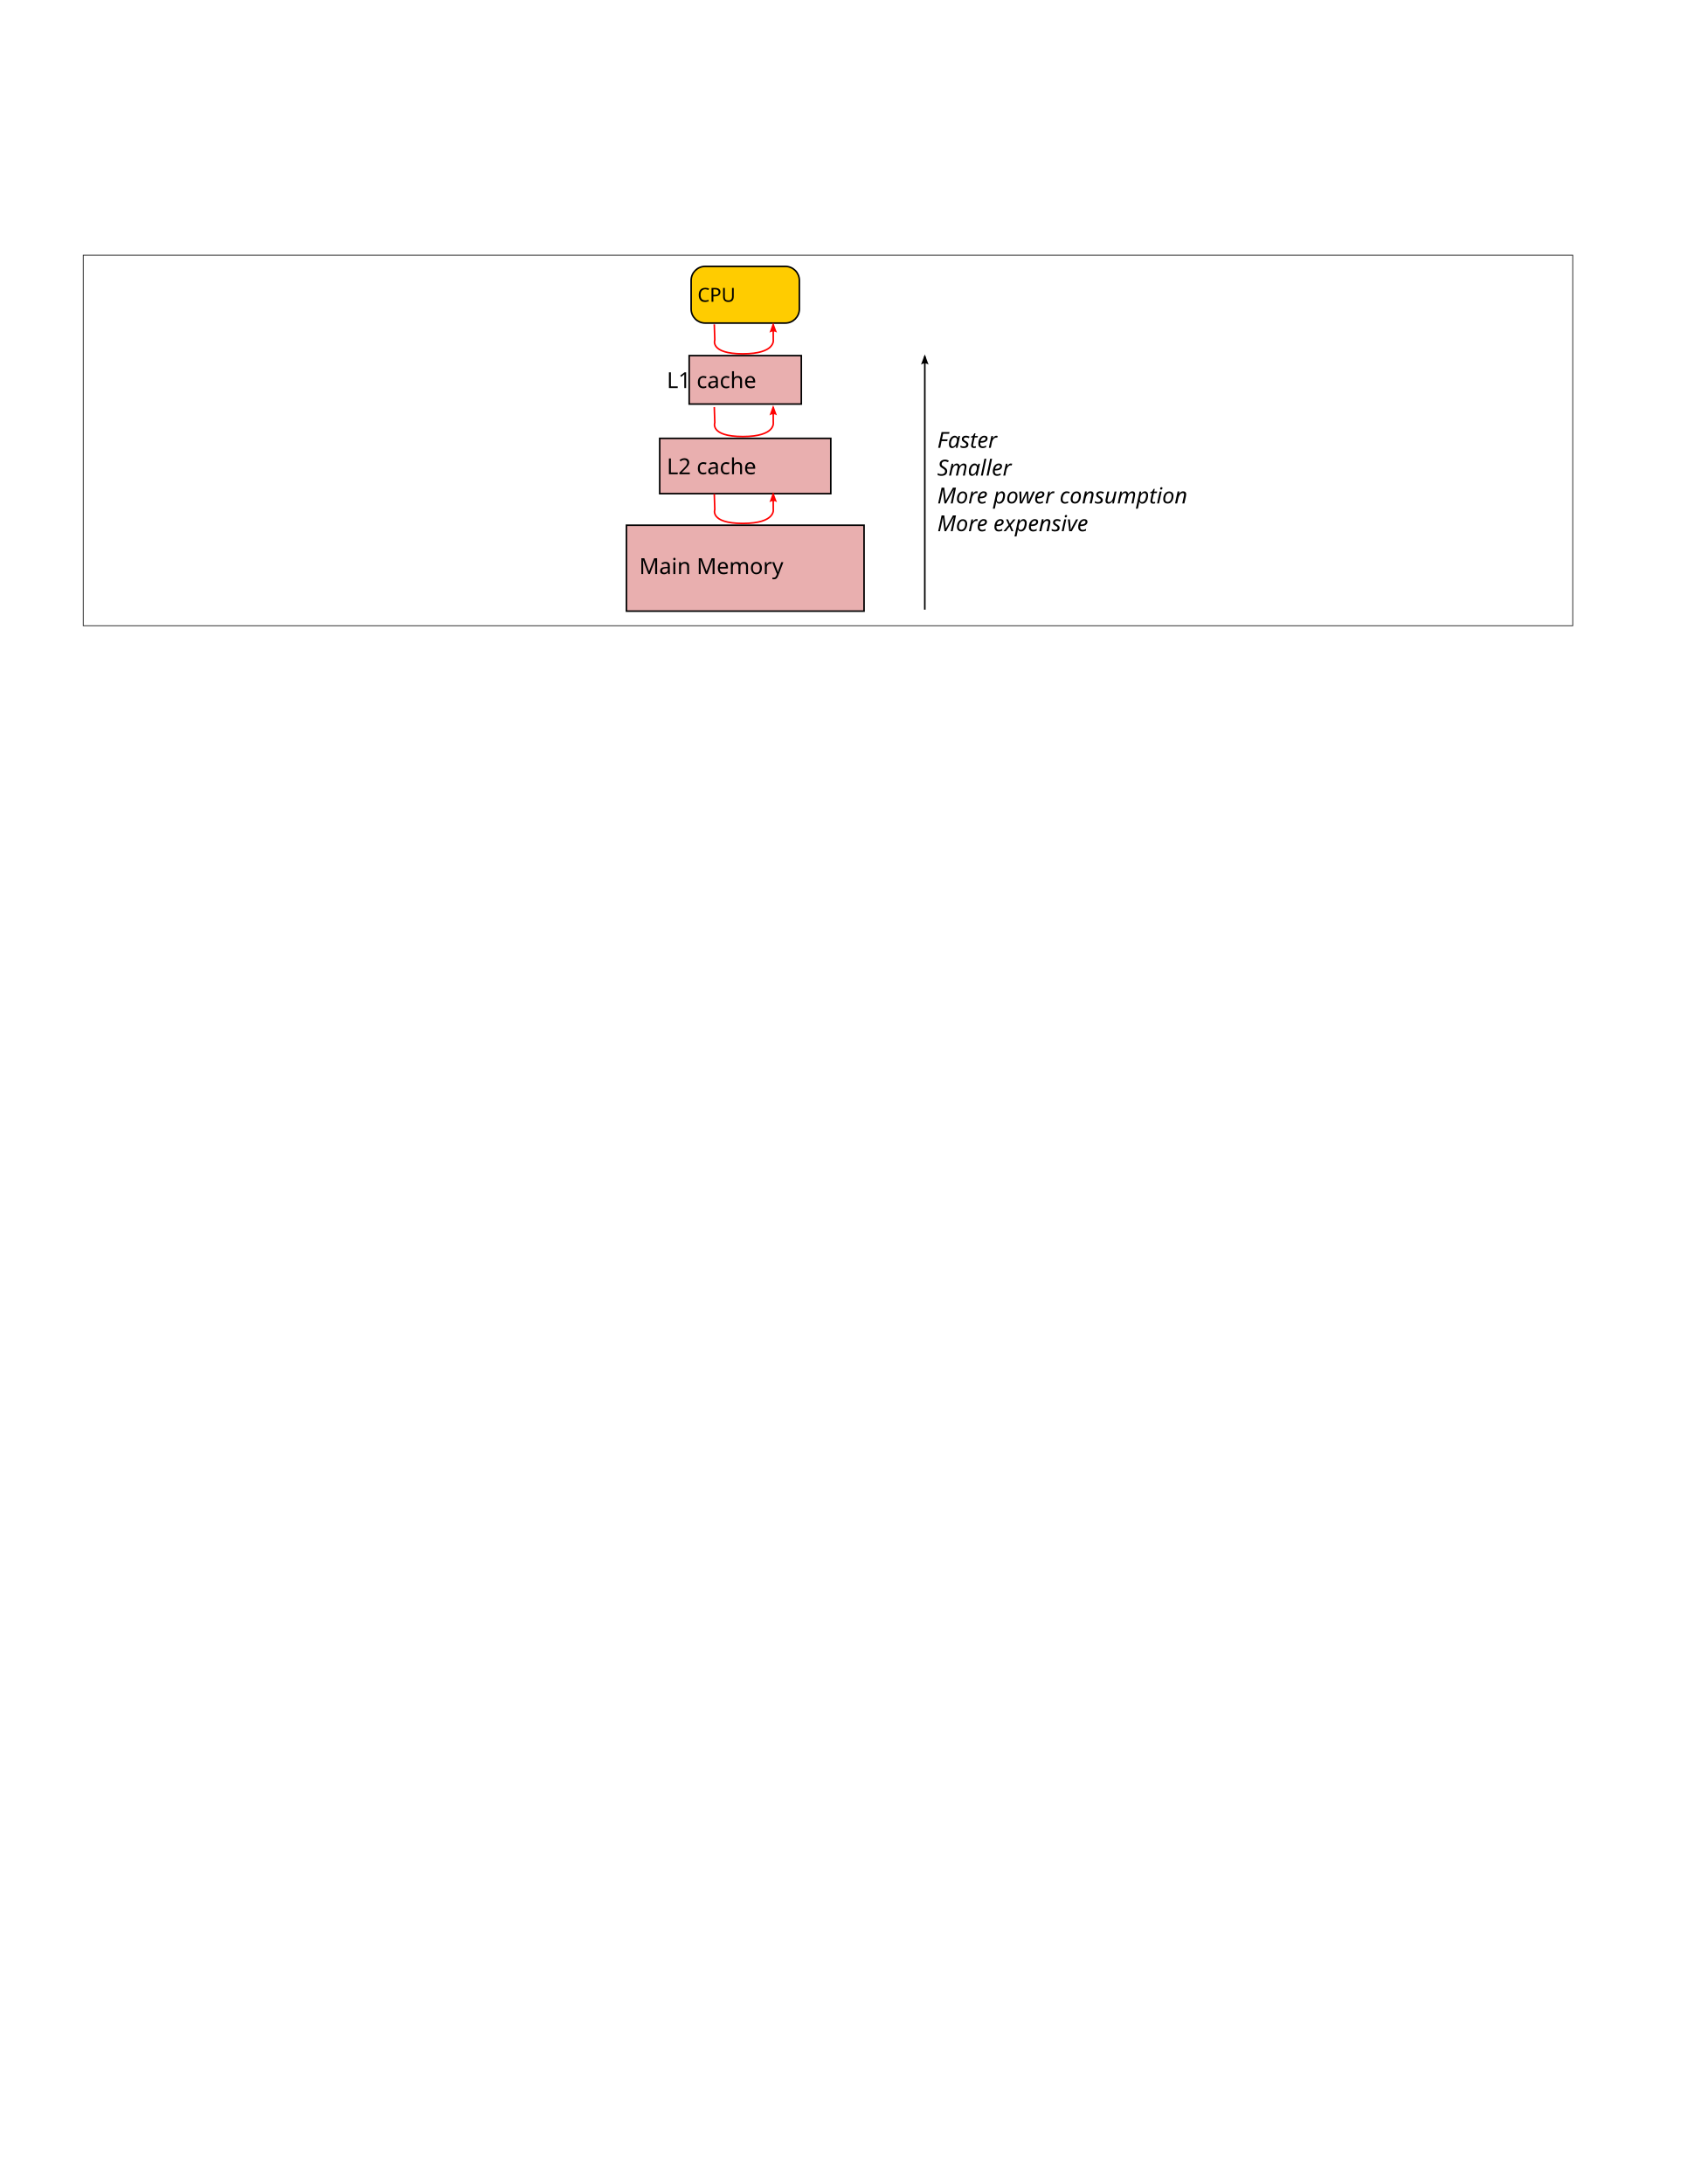
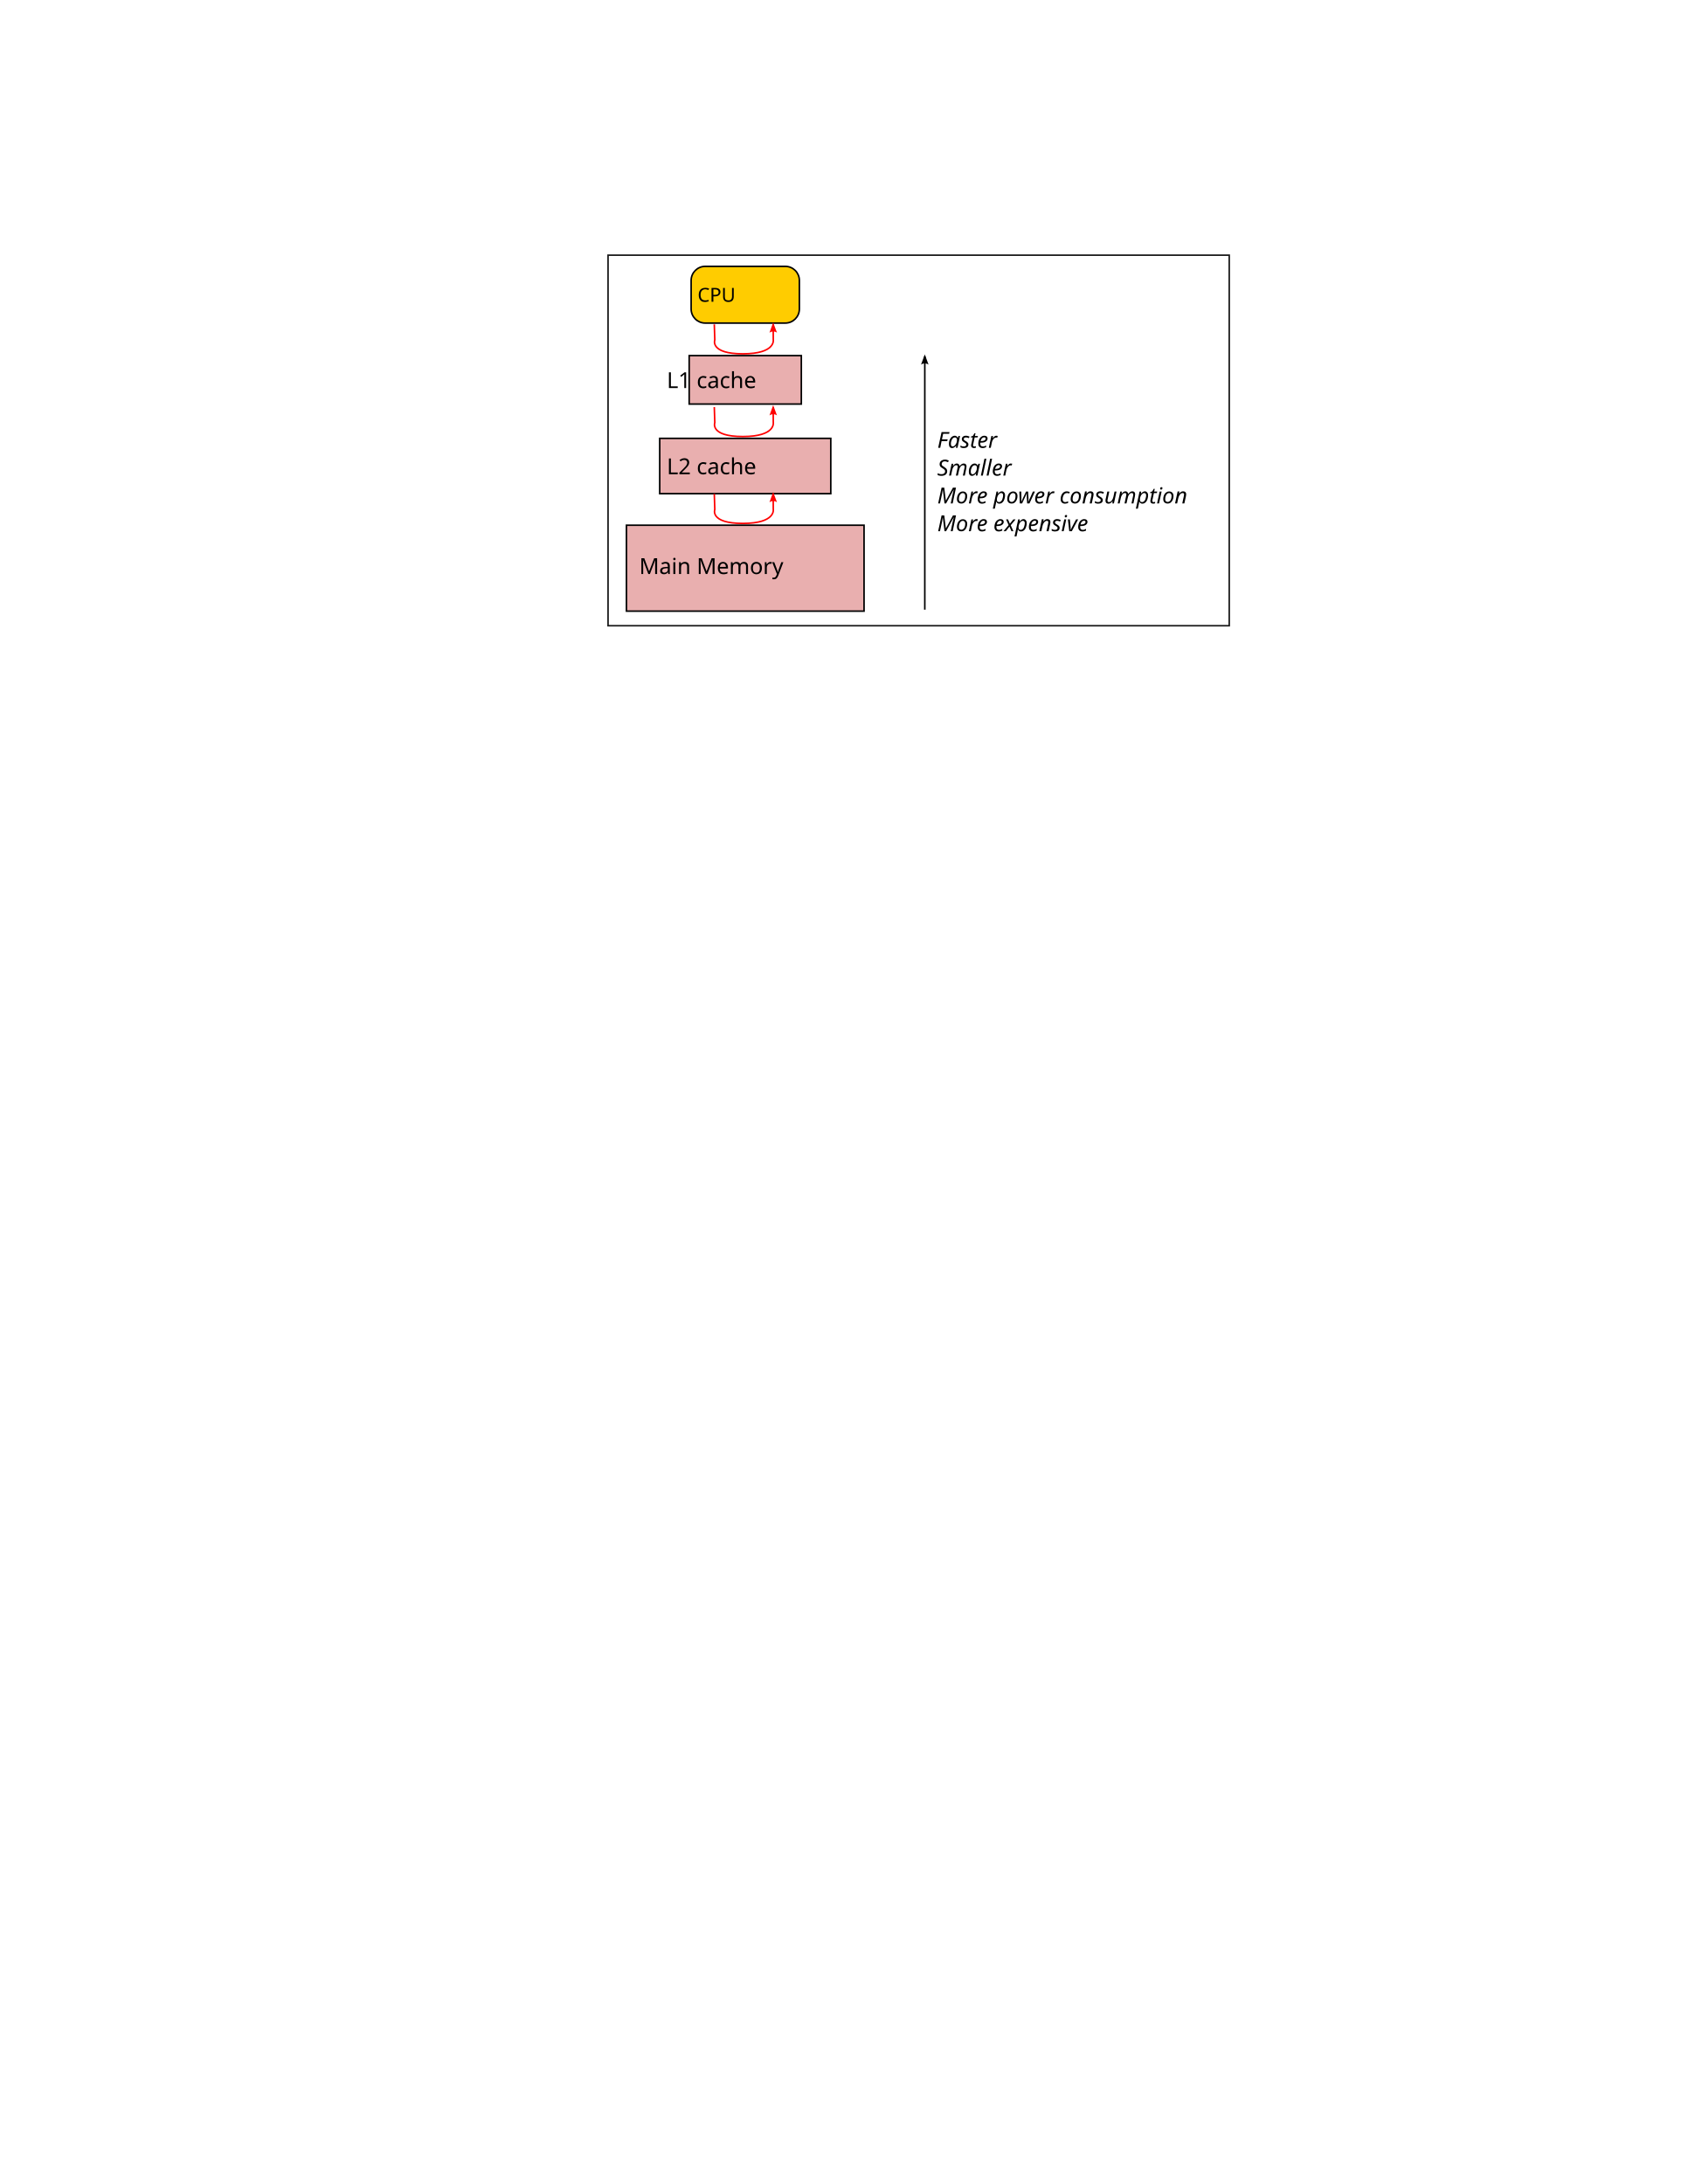
<svg xmlns="http://www.w3.org/2000/svg" width="8.5in" height="11in" viewBox="0 0 215.9 279.4" version="1.1" id="svg5">
  <defs id="defs2">
    <rect x="232.794" y="346.98" width="55.497" height="33.151" id="rect14" />
    <marker orient="auto" refY="0" refX="0" id="marker1275" style="overflow:visible" viewBox="0 0 12.481 9.526" markerWidth="12.481" markerHeight="9.526" preserveAspectRatio="xMidYMid">
      <path id="path1273" style="fill:context-stroke;fill-rule:evenodd;stroke:#000000;stroke-width:0.625;stroke-linejoin:round;stroke-opacity:1" d="M 8.719,4.034 -2.207,0.016 8.719,-4.002 c -1.745,2.372 -1.735,5.617 -6e-7,8.035 z" transform="matrix(-1.1,0,0,-1.1,-1.1,0)" />
    </marker>
    <marker orient="auto" refY="0" refX="0" id="marker1151" style="overflow:visible" viewBox="0 0 12.481 9.526" markerWidth="16.481" markerHeight="12.58" preserveAspectRatio="xMidYMid">
      <path id="path1149" style="fill:context-stroke;fill-rule:evenodd;stroke:#000000;stroke-width:0.625;stroke-linejoin:round;stroke-opacity:1" d="M 8.719,4.034 -2.207,0.016 8.719,-4.002 c -1.745,2.372 -1.735,5.617 -6e-7,8.035 z" transform="matrix(-1.1,0,0,-1.1,-1.1,0)" />
    </marker>
    <marker orient="auto" refY="0" refX="0" id="marker2878" style="overflow:visible">
      <path id="path2876" style="fill:context-stroke;fill-rule:evenodd;stroke:#000000;stroke-width:0.625;stroke-linejoin:round;stroke-opacity:1" d="M 8.719,4.034 -2.207,0.016 8.719,-4.002 c -1.745,2.372 -1.735,5.617 -6e-7,8.035 z" transform="scale(-0.6)" />
    </marker>
    <marker style="overflow:visible" id="marker1866" refX="0" refY="0" orient="auto">
      <path transform="scale(-0.6)" d="M 8.719,4.034 -2.207,0.016 8.719,-4.002 c -1.745,2.372 -1.735,5.617 -6e-7,8.035 z" style="fill:context-stroke;fill-rule:evenodd;stroke:#000000;stroke-width:0.625;stroke-linejoin:round;stroke-opacity:1" id="path1864" />
    </marker>
    <marker orient="auto" refY="0" refX="0" id="marker1538" style="overflow:visible">
      <path id="path1536" style="fill:context-stroke;fill-rule:evenodd;stroke:#000000;stroke-width:0.625;stroke-linejoin:round;stroke-opacity:1" d="M 8.719,4.034 -2.207,0.016 8.719,-4.002 c -1.745,2.372 -1.735,5.617 -6e-7,8.035 z" transform="scale(-0.6)" />
    </marker>
    <marker orient="auto" refY="0" refX="0" id="marker1351" style="overflow:visible">
      <path id="path1349" d="M 0,0 5,-5 -12.5,0 5,5 Z" style="fill:context-stroke;fill-rule:evenodd;stroke:#000000;stroke-width:1pt;stroke-opacity:1" transform="matrix(-0.4,0,0,-0.4,-4,0)" />
    </marker>
    <marker orient="auto" refY="0" refX="0" id="marker1263" style="overflow:visible">
      <path id="path1261" d="M 0,0 5,-5 -12.5,0 5,5 Z" style="fill:context-stroke;fill-rule:evenodd;stroke:#000000;stroke-width:1pt;stroke-opacity:1" transform="matrix(0.4,0,0,0.4,4,0)" />
    </marker>
    <marker orient="auto" refY="0" refX="0" id="marker1169" style="overflow:visible">
      <path id="path1167" d="M 0,0 5,-5 -12.5,0 5,5 Z" style="fill:context-stroke;fill-rule:evenodd;stroke:#000000;stroke-width:1pt;stroke-opacity:1" transform="matrix(-0.4,0,0,-0.4,-4,0)" />
    </marker>
    <marker orient="auto" refY="0" refX="0" id="marker1093" style="overflow:visible">
      <path id="path1091" d="M 0,0 5,-5 -12.5,0 5,5 Z" style="fill:context-stroke;fill-rule:evenodd;stroke:#000000;stroke-width:1pt;stroke-opacity:1" transform="matrix(0.4,0,0,0.4,4,0)" />
    </marker>
    <marker style="overflow:visible" id="Arrow1Mstart" refX="0" refY="0" orient="auto">
      <path transform="matrix(0.4,0,0,0.4,4,0)" style="fill:context-stroke;fill-rule:evenodd;stroke:context-stroke;stroke-width:1pt" d="M 0,0 5,-5 -12.5,0 5,5 Z" id="path2702" />
    </marker>
    <marker style="overflow:visible" id="marker2957" refX="0" refY="0" orient="auto" viewBox="0 0 6.556 4.821" markerWidth="6.556" markerHeight="4.821" preserveAspectRatio="xMidYMid">
      <path transform="scale(-0.6)" d="M 8.719,4.034 -2.207,0.016 8.719,-4.002 c -1.745,2.372 -1.735,5.617 -6e-7,8.035 z" style="fill:context-stroke;fill-rule:evenodd;stroke-width:0.625;stroke-linejoin:round" id="path2723" />
    </marker>
    <marker style="overflow:visible" id="Arrow2Lstart" refX="0" refY="0" orient="auto" viewBox="0 0 12.018 8.839" markerWidth="12.018" markerHeight="8.839" preserveAspectRatio="xMidYMid">
      <path transform="matrix(1.1,0,0,1.1,1.1,0)" d="M 8.719,4.034 -2.207,0.016 8.719,-4.002 c -1.745,2.372 -1.735,5.617 -6e-7,8.035 z" style="fill:context-stroke;fill-rule:evenodd;stroke-width:0.625;stroke-linejoin:round" id="path4796" />
    </marker>
    <marker style="overflow:visible" id="marker113098" refX="0" refY="0" orient="auto" viewBox="0 0 6.556 4.821" markerWidth="6.556" markerHeight="4.821" preserveAspectRatio="xMidYMid">
      <path transform="scale(-0.6)" d="M 8.719,4.034 -2.207,0.016 8.719,-4.002 c -1.745,2.372 -1.735,5.617 -6e-7,8.035 z" style="fill:context-stroke;fill-rule:evenodd;stroke-width:0.625;stroke-linejoin:round" id="path113096" />
    </marker>
    <marker style="overflow:visible" id="Arrow2Mend" refX="0" refY="0" orient="auto" viewBox="0 0 6.556 4.821" markerWidth="6.556" markerHeight="4.821" preserveAspectRatio="xMidYMid">
      <path transform="scale(-0.6)" d="M 8.719,4.034 -2.207,0.016 8.719,-4.002 c -1.745,2.372 -1.735,5.617 -6e-7,8.035 z" style="fill:context-stroke;fill-rule:evenodd;stroke-width:0.625;stroke-linejoin:round" id="path28079" />
    </marker>
    <marker style="overflow:visible" id="marker971" refX="0" refY="0" orient="auto" viewBox="0 0 6.556 4.821" markerWidth="6.556" markerHeight="4.821" preserveAspectRatio="xMidYMid">
      <path transform="scale(-0.6)" d="M 8.719,4.034 -2.207,0.016 8.719,-4.002 c -1.745,2.372 -1.735,5.617 -6e-7,8.035 z" style="fill:context-stroke;fill-rule:evenodd;stroke-width:0.625;stroke-linejoin:round" id="path969" />
    </marker>
    <marker orient="auto" refY="0" refX="0" id="marker1095" style="overflow:visible" viewBox="0 0 12.481 9.526" markerWidth="12.481" markerHeight="9.526" preserveAspectRatio="xMidYMid">
      <path id="path1093" style="fill:context-stroke;fill-rule:evenodd;stroke:#000000;stroke-width:0.625;stroke-linejoin:round;stroke-opacity:1" d="M 8.719,4.034 -2.207,0.016 8.719,-4.002 c -1.745,2.372 -1.735,5.617 -6e-7,8.035 z" transform="matrix(-1.1,0,0,-1.1,-1.1,0)" />
    </marker>
    <marker style="overflow:visible" id="marker6260" refX="0" refY="0" orient="auto" viewBox="0 0 12.481 9.526" markerWidth="12.481" markerHeight="9.526" preserveAspectRatio="xMidYMid">
      <path transform="matrix(-1.1,0,0,-1.1,-1.1,0)" d="M 8.719,4.034 -2.207,0.016 8.719,-4.002 c -1.745,2.372 -1.735,5.617 -6e-7,8.035 z" style="fill:context-stroke;fill-rule:evenodd;stroke:#000000;stroke-width:0.625;stroke-linejoin:round;stroke-opacity:1" id="path6258" />
    </marker>
    <marker orient="auto" refY="0" refX="0" id="marker1151-7" style="overflow:visible" viewBox="0 0 12.481 9.526" markerWidth="16.481" markerHeight="12.58" preserveAspectRatio="xMidYMid">
      <path id="path1149-2" style="fill:context-stroke;fill-rule:evenodd;stroke:#000000;stroke-width:0.625;stroke-linejoin:round;stroke-opacity:1" d="M 8.719,4.034 -2.207,0.016 8.719,-4.002 c -1.745,2.372 -1.735,5.617 -6e-7,8.035 z" transform="matrix(-1.1,0,0,-1.1,-1.1,0)" />
    </marker>
    <marker orient="auto" refY="0" refX="0" id="marker1151-6" style="overflow:visible" viewBox="0 0 12.481 9.526" markerWidth="16.481" markerHeight="12.58" preserveAspectRatio="xMidYMid">
      <path id="path1149-1" style="fill:context-stroke;fill-rule:evenodd;stroke:#000000;stroke-width:0.625;stroke-linejoin:round;stroke-opacity:1" d="M 8.719,4.034 -2.207,0.016 8.719,-4.002 c -1.745,2.372 -1.735,5.617 -6e-7,8.035 z" transform="matrix(-1.1,0,0,-1.1,-1.1,0)" />
    </marker>
    <marker orient="auto" refY="0" refX="0" id="marker1" style="overflow:visible" viewBox="0 0 12.481 9.526" markerWidth="16.481" markerHeight="12.58" preserveAspectRatio="xMidYMid">
      <path id="path1-7" style="fill:context-stroke;fill-rule:evenodd;stroke:#000000;stroke-width:0.625;stroke-linejoin:round;stroke-opacity:1" d="M 8.719,4.034 -2.207,0.016 8.719,-4.002 c -1.745,2.372 -1.735,5.617 -6e-7,8.035 z" transform="matrix(-1.1,0,0,-1.1,-1.1,0)" />
    </marker>
    <marker orient="auto" refY="0" refX="0" id="marker2" style="overflow:visible" viewBox="0 0 12.481 9.526" markerWidth="16.481" markerHeight="12.58" preserveAspectRatio="xMidYMid">
      <path id="path2-6" style="fill:context-stroke;fill-rule:evenodd;stroke:#000000;stroke-width:0.625;stroke-linejoin:round;stroke-opacity:1" d="M 8.719,4.034 -2.207,0.016 8.719,-4.002 c -1.745,2.372 -1.735,5.617 -6e-7,8.035 z" transform="matrix(-1.1,0,0,-1.1,-1.1,0)" />
    </marker>
    <marker orient="auto" refY="0" refX="0" id="marker3" style="overflow:visible" viewBox="0 0 12.481 9.526" markerWidth="16.481" markerHeight="12.58" preserveAspectRatio="xMidYMid">
      <path id="path3-5" style="fill:context-stroke;fill-rule:evenodd;stroke:#000000;stroke-width:0.625;stroke-linejoin:round;stroke-opacity:1" d="M 8.719,4.034 -2.207,0.016 8.719,-4.002 c -1.745,2.372 -1.735,5.617 -6e-7,8.035 z" transform="matrix(-1.1,0,0,-1.1,-1.1,0)" />
    </marker>
    <marker orient="auto" refY="0" refX="0" id="marker1275-3" style="overflow:visible" viewBox="0 0 12.481 9.526" markerWidth="12.481" markerHeight="9.526" preserveAspectRatio="xMidYMid">
      <path id="path1273-8" style="fill:context-stroke;fill-rule:evenodd;stroke:#000000;stroke-width:0.625;stroke-linejoin:round;stroke-opacity:1" d="M 8.719,4.034 -2.207,0.016 8.719,-4.002 c -1.745,2.372 -1.735,5.617 -6e-7,8.035 z" transform="matrix(-1.1,0,0,-1.1,-1.1,0)" />
    </marker>
    <marker orient="auto" refY="0" refX="0" id="marker1151-0" style="overflow:visible" viewBox="0 0 12.481 9.526" markerWidth="16.481" markerHeight="12.58" preserveAspectRatio="xMidYMid">
      <path id="path1149-24" style="fill:context-stroke;fill-rule:evenodd;stroke:#000000;stroke-width:0.625;stroke-linejoin:round;stroke-opacity:1" d="M 8.719,4.034 -2.207,0.016 8.719,-4.002 c -1.745,2.372 -1.735,5.617 -6e-7,8.035 z" transform="matrix(-1.1,0,0,-1.1,-1.1,0)" />
    </marker>
    <marker orient="auto" refY="0" refX="0" id="marker2-0" style="overflow:visible" viewBox="0 0 12.481 9.526" markerWidth="16.481" markerHeight="12.58" preserveAspectRatio="xMidYMid">
      <path id="path2-6-1" style="fill:context-stroke;fill-rule:evenodd;stroke:#000000;stroke-width:0.625;stroke-linejoin:round;stroke-opacity:1" d="M 8.719,4.034 -2.207,0.016 8.719,-4.002 c -1.745,2.372 -1.735,5.617 -6e-7,8.035 z" transform="matrix(-1.1,0,0,-1.1,-1.1,0)" />
    </marker>
    <marker style="overflow:visible" id="marker2957-9" refX="0" refY="0" orient="auto" viewBox="0 0 6.556 4.821" markerWidth="6.556" markerHeight="4.821" preserveAspectRatio="xMidYMid">
      <path transform="scale(-0.6)" d="M 8.719,4.034 -2.207,0.016 8.719,-4.002 c -1.745,2.372 -1.735,5.617 -6e-7,8.035 z" style="fill:context-stroke;fill-rule:evenodd;stroke-width:0.625;stroke-linejoin:round" id="path2723-3" />
    </marker>
  </defs>
  <g id="layer1" style="display:inline">
    <text xml:space="preserve" style="font-size:2.822px;line-height:1.25;font-family:monospace;-inkscape-font-specification:monospace;letter-spacing:0px;word-spacing:0px;stroke-width:0.265" x="149.397" y="71.667" id="text153107" />
-     <rect style="fill:none;stroke:#1a1a1a;stroke-width:0.1" id="rect1" width="190.527" height="47.405" x="10.648" y="32.645" />
+     <rect style="fill:none;stroke:#1a1a1a;stroke-width:0.2;stroke-dasharray:none" id="rect1" width="79.459" height="47.405" x="77.779" y="32.645" />
    <rect style="fill:#e9afaf;stroke:#000000;stroke-width:0.2;stroke-miterlimit:4;stroke-dasharray:none;stroke-opacity:1" id="rect29" width="14.345" height="6.196" x="88.156" y="45.495" />
    <text xml:space="preserve" style="font-size:2.822px;line-height:1.25;font-family:monospace;-inkscape-font-specification:monospace;letter-spacing:0px;word-spacing:0px;stroke-width:0.265" x="95.26" y="49.644" id="text29">
      <tspan style="font-style:normal;font-variant:normal;font-weight:normal;font-stretch:normal;font-size:2.822px;font-family:sans-serif;-inkscape-font-specification:sans-serif;text-align:center;text-anchor:middle;stroke-width:0.265" x="95.26" y="49.644" id="tspan29">L1 cache</tspan>
    </text>
    <rect style="fill:#ffcc00;stroke:#000000;stroke-width:0.2;stroke-miterlimit:4;stroke-dasharray:none;stroke-opacity:1" id="rect12" width="13.844" height="7.257" x="88.407" y="34.075" ry="1.802" rx="1.802" />
    <text xml:space="preserve" style="font-size:2.469px;line-height:1.25;font-family:monospace;-inkscape-font-specification:monospace;letter-spacing:0px;word-spacing:0px;stroke-width:0.265" x="95.367" y="38.598" id="text13">
      <tspan style="font-style:normal;font-variant:normal;font-weight:normal;font-stretch:normal;font-size:2.469px;font-family:sans-serif;-inkscape-font-specification:sans-serif;text-align:center;text-anchor:middle;stroke-width:0.265" x="95.367" y="38.598" id="tspan13">CPU</tspan>
    </text>
    <text xml:space="preserve" transform="scale(0.2645833)" id="text14" style="font-style:italic;font-size:8px;line-height:1.55;font-family:sans-serif;-inkscape-font-specification:'sans-serif Italic';text-align:center;white-space:pre;shape-inside:url(#rect14);display:inline;fill:#dde9af;stroke:#ff8080;stroke-width:0.378" />
    <path style="display:inline;fill:none;stroke:#ff0000;stroke-width:0.2;stroke-dasharray:none;marker-end:url(#marker2957-9)" d="m 91.368,41.493 0.065,1.987 c 0,0 -0.679,1.784 3.59,1.784 4.269,0 3.89,-1.824 3.89,-1.824 l -0.01,-1.924" id="path65-7" />
    <rect style="fill:#e9afaf;stroke:#000000;stroke-width:0.2;stroke-miterlimit:4;stroke-dasharray:none;stroke-opacity:1" id="rect2" width="21.88" height="7.077" x="84.388" y="56.079" />
    <text xml:space="preserve" style="font-size:2.822px;line-height:1.25;font-family:monospace;-inkscape-font-specification:monospace;letter-spacing:0px;word-spacing:0px;stroke-width:0.265" x="95.26" y="60.668" id="text3">
      <tspan style="font-style:normal;font-variant:normal;font-weight:normal;font-stretch:normal;font-size:2.822px;font-family:sans-serif;-inkscape-font-specification:sans-serif;text-align:center;text-anchor:middle;stroke-width:0.265" x="95.26" y="60.668" id="tspan3">L2 cache</tspan>
    </text>
    <rect style="fill:#e9afaf;stroke:#000000;stroke-width:0.2;stroke-miterlimit:4;stroke-dasharray:none;stroke-opacity:1" id="rect3" width="30.394" height="10.991" x="80.131" y="67.191" />
    <text xml:space="preserve" style="font-size:2.822px;line-height:1.25;font-family:monospace;-inkscape-font-specification:monospace;letter-spacing:0px;word-spacing:0px;stroke-width:0.265" x="95.233" y="73.435" id="text4">
      <tspan style="font-style:normal;font-variant:normal;font-weight:normal;font-stretch:normal;font-size:2.822px;font-family:sans-serif;-inkscape-font-specification:sans-serif;text-align:center;text-anchor:middle;stroke-width:0.265" x="95.233" y="73.435" id="tspan4">Main Memory</tspan>
    </text>
    <path style="display:inline;fill:none;stroke:#ff0000;stroke-width:0.2;stroke-dasharray:none;marker-end:url(#marker2957-9)" d="m 91.368,52.076 0.065,1.987 c 0,0 -0.679,1.784 3.59,1.784 4.269,0 3.89,-1.824 3.89,-1.824 l -0.01,-1.924" id="path4" />
    <path style="display:inline;fill:none;stroke:#ff0000;stroke-width:0.2;stroke-dasharray:none;marker-end:url(#marker2957-9)" d="m 91.368,63.189 0.065,1.987 c 0,0 -0.679,1.784 3.59,1.784 4.269,0 3.89,-1.824 3.89,-1.824 l -0.01,-1.924" id="path5" />
    <path style="fill:#ffaaaa;fill-rule:evenodd;stroke:#000000;stroke-width:0.2;stroke-dasharray:none;marker-end:url(#marker2957-9)" d="M 118.296,77.993 V 45.602" id="path6" />
    <text xml:space="preserve" style="font-size:2.822px;line-height:1.25;font-family:monospace;-inkscape-font-specification:monospace;text-align:start;letter-spacing:0px;word-spacing:0px;text-anchor:start;stroke-width:0.265" x="119.893" y="57.289" id="text6">
      <tspan style="font-style:italic;font-variant:normal;font-weight:normal;font-stretch:normal;font-size:2.822px;font-family:sans-serif;-inkscape-font-specification:sans-serif;text-align:start;text-anchor:start;stroke-width:0.265" x="119.893" y="57.289" id="tspan7">Faster</tspan>
      <tspan style="font-style:italic;font-variant:normal;font-weight:normal;font-stretch:normal;font-size:2.822px;font-family:sans-serif;-inkscape-font-specification:sans-serif;text-align:start;text-anchor:start;stroke-width:0.265" x="119.893" y="60.846" id="tspan8">Smaller</tspan>
      <tspan style="font-style:italic;font-variant:normal;font-weight:normal;font-stretch:normal;font-size:2.822px;font-family:sans-serif;-inkscape-font-specification:sans-serif;text-align:start;text-anchor:start;stroke-width:0.265" x="119.893" y="64.402" id="tspan10">More power consumption</tspan>
      <tspan style="font-style:italic;font-variant:normal;font-weight:normal;font-stretch:normal;font-size:2.822px;font-family:sans-serif;-inkscape-font-specification:sans-serif;text-align:start;text-anchor:start;stroke-width:0.265" x="119.893" y="67.959" id="tspan12">More expensive</tspan>
    </text>
  </g>
  <g id="layer2" style="display:none">
    <g id="g19" transform="matrix(0.2527902,0,0,0.2622871,7.489251,34.0553)" style="stroke-width:3.884">
      <path id="path1022" d="m 135.925,138.509 h 18.053 v 9.657 h -18.053" style="fill:none;stroke:#000000;stroke-width:1.028px;stroke-linecap:butt;stroke-linejoin:miter;stroke-opacity:1" />
      <path id="path1024" d="m 149.628,138.559 v 9.664" style="fill:none;stroke:#000000;stroke-width:1.028px;stroke-linecap:butt;stroke-linejoin:miter;stroke-opacity:1" />
      <path style="fill:none;stroke:#000000;stroke-width:1.028px;stroke-linecap:butt;stroke-linejoin:miter;stroke-opacity:1" d="m 144.689,138.559 v 9.664" id="path1026" />
    </g>
    <g id="g22" transform="matrix(0.2527902,0,0,0.2622871,33.95441,34.0553)" style="stroke-width:3.884">
      <path id="path20" d="m 135.925,138.509 h 18.053 v 9.657 h -18.053" style="fill:none;stroke:#000000;stroke-width:1.028px;stroke-linecap:butt;stroke-linejoin:miter;stroke-opacity:1" />
      <path id="path21" d="m 149.628,138.559 v 9.664" style="fill:none;stroke:#000000;stroke-width:1.028px;stroke-linecap:butt;stroke-linejoin:miter;stroke-opacity:1" />
      <path style="fill:none;stroke:#000000;stroke-width:1.028px;stroke-linecap:butt;stroke-linejoin:miter;stroke-opacity:1" d="m 144.689,138.559 v 9.664" id="path22" />
    </g>
    <g id="g25" transform="matrix(0.2527902,0,0,0.2622871,72.4914,29.76707)" style="stroke-width:3.884">
      <path id="path23" d="m 135.925,138.509 h 18.053 v 9.657 h -18.053" style="fill:none;stroke:#000000;stroke-width:1.028px;stroke-linecap:butt;stroke-linejoin:miter;stroke-opacity:1" />
      <path id="path24" d="m 149.628,138.559 v 9.664" style="fill:none;stroke:#000000;stroke-width:1.028px;stroke-linecap:butt;stroke-linejoin:miter;stroke-opacity:1" />
      <path style="fill:none;stroke:#000000;stroke-width:1.028px;stroke-linecap:butt;stroke-linejoin:miter;stroke-opacity:1" d="m 144.689,138.559 v 9.664" id="path25" />
    </g>
    <g id="g28" transform="matrix(0.2527902,0,0,0.2622871,72.4914,36.52702)" style="stroke-width:3.884">
      <path id="path26" d="m 135.925,138.509 h 18.053 v 9.657 h -18.053" style="fill:none;stroke:#000000;stroke-width:1.028px;stroke-linecap:butt;stroke-linejoin:miter;stroke-opacity:1" />
      <path id="path27" d="m 149.628,138.559 v 9.664" style="fill:none;stroke:#000000;stroke-width:1.028px;stroke-linecap:butt;stroke-linejoin:miter;stroke-opacity:1" />
      <path style="fill:none;stroke:#000000;stroke-width:1.028px;stroke-linecap:butt;stroke-linejoin:miter;stroke-opacity:1" d="m 144.689,138.559 v 9.664" id="path28" />
    </g>
    <g id="g31" transform="matrix(0.2527902,0,0,0.2622871,72.4914,43.40619)" style="stroke-width:3.884">
      <path id="path29" d="m 135.925,138.509 h 18.053 v 9.657 h -18.053" style="fill:none;stroke:#000000;stroke-width:1.028px;stroke-linecap:butt;stroke-linejoin:miter;stroke-opacity:1" />
      <path id="path30" d="m 149.628,138.559 v 9.664" style="fill:none;stroke:#000000;stroke-width:1.028px;stroke-linecap:butt;stroke-linejoin:miter;stroke-opacity:1" />
      <path style="fill:none;stroke:#000000;stroke-width:1.028px;stroke-linecap:butt;stroke-linejoin:miter;stroke-opacity:1" d="m 144.689,138.559 v 9.664" id="path31" />
    </g>
    <g id="g34" transform="matrix(0.2527902,0,0,0.2622871,72.4914,50.28537)" style="stroke-width:3.884">
      <path id="path32" d="m 135.925,138.509 h 18.053 v 9.657 h -18.053" style="fill:none;stroke:#000000;stroke-width:1.028px;stroke-linecap:butt;stroke-linejoin:miter;stroke-opacity:1" />
      <path id="path33" d="m 149.628,138.559 v 9.664" style="fill:none;stroke:#000000;stroke-width:1.028px;stroke-linecap:butt;stroke-linejoin:miter;stroke-opacity:1" />
      <path style="fill:none;stroke:#000000;stroke-width:1.028px;stroke-linecap:butt;stroke-linejoin:miter;stroke-opacity:1" d="m 144.689,138.559 v 9.664" id="path34" />
    </g>
    <g id="g37" transform="matrix(0.2527902,0,0,0.2622871,72.4914,58.75204)" style="stroke-width:3.884">
      <path id="path35" d="m 135.925,138.509 h 18.053 v 9.657 h -18.053" style="fill:none;stroke:#000000;stroke-width:1.028px;stroke-linecap:butt;stroke-linejoin:miter;stroke-opacity:1" />
      <path id="path36" d="m 149.628,138.559 v 9.664" style="fill:none;stroke:#000000;stroke-width:1.028px;stroke-linecap:butt;stroke-linejoin:miter;stroke-opacity:1" />
      <path style="fill:none;stroke:#000000;stroke-width:1.028px;stroke-linecap:butt;stroke-linejoin:miter;stroke-opacity:1" d="m 144.689,138.559 v 9.664" id="path37" />
    </g>
    <g id="g40" transform="matrix(0.2527902,0,0,0.2622871,116.9415,29.76707)" style="stroke-width:3.884">
      <path id="path38" d="m 135.925,138.509 h 18.053 v 9.657 h -18.053" style="fill:none;stroke:#000000;stroke-width:1.028px;stroke-linecap:butt;stroke-linejoin:miter;stroke-opacity:1" />
      <path id="path39" d="m 149.628,138.559 v 9.664" style="fill:none;stroke:#000000;stroke-width:1.028px;stroke-linecap:butt;stroke-linejoin:miter;stroke-opacity:1" />
      <path style="fill:none;stroke:#000000;stroke-width:1.028px;stroke-linecap:butt;stroke-linejoin:miter;stroke-opacity:1" d="m 144.689,138.559 v 9.664" id="path40" />
    </g>
    <g id="g43" transform="matrix(0.2527902,0,0,0.2622871,116.9415,36.52702)" style="stroke-width:3.884">
      <path id="path41" d="m 135.925,138.509 h 18.053 v 9.657 h -18.053" style="fill:none;stroke:#000000;stroke-width:1.028px;stroke-linecap:butt;stroke-linejoin:miter;stroke-opacity:1" />
      <path id="path42" d="m 149.628,138.559 v 9.664" style="fill:none;stroke:#000000;stroke-width:1.028px;stroke-linecap:butt;stroke-linejoin:miter;stroke-opacity:1" />
      <path style="fill:none;stroke:#000000;stroke-width:1.028px;stroke-linecap:butt;stroke-linejoin:miter;stroke-opacity:1" d="m 144.689,138.559 v 9.664" id="path43" />
    </g>
    <g id="g46" transform="matrix(0.2527902,0,0,0.2622871,116.9415,43.40619)" style="stroke-width:3.884">
      <path id="path44" d="m 135.925,138.509 h 18.053 v 9.657 h -18.053" style="fill:none;stroke:#000000;stroke-width:1.028px;stroke-linecap:butt;stroke-linejoin:miter;stroke-opacity:1" />
      <path id="path45" d="m 149.628,138.559 v 9.664" style="fill:none;stroke:#000000;stroke-width:1.028px;stroke-linecap:butt;stroke-linejoin:miter;stroke-opacity:1" />
      <path style="fill:none;stroke:#000000;stroke-width:1.028px;stroke-linecap:butt;stroke-linejoin:miter;stroke-opacity:1" d="m 144.689,138.559 v 9.664" id="path46" />
    </g>
    <g id="g49" transform="matrix(0.2527902,0,0,0.2622871,116.9415,50.28537)" style="stroke-width:3.884">
      <path id="path47" d="m 135.925,138.509 h 18.053 v 9.657 h -18.053" style="fill:none;stroke:#000000;stroke-width:1.028px;stroke-linecap:butt;stroke-linejoin:miter;stroke-opacity:1" />
      <path id="path48" d="m 149.628,138.559 v 9.664" style="fill:none;stroke:#000000;stroke-width:1.028px;stroke-linecap:butt;stroke-linejoin:miter;stroke-opacity:1" />
      <path style="fill:none;stroke:#000000;stroke-width:1.028px;stroke-linecap:butt;stroke-linejoin:miter;stroke-opacity:1" d="m 144.689,138.559 v 9.664" id="path49" />
    </g>
    <g id="g52" transform="matrix(0.2527902,0,0,0.2622871,116.9415,58.75204)" style="stroke-width:3.884">
      <path id="path50" d="m 135.925,138.509 h 18.053 v 9.657 h -18.053" style="fill:none;stroke:#000000;stroke-width:1.028px;stroke-linecap:butt;stroke-linejoin:miter;stroke-opacity:1" />
      <path id="path51" d="m 149.628,138.559 v 9.664" style="fill:none;stroke:#000000;stroke-width:1.028px;stroke-linecap:butt;stroke-linejoin:miter;stroke-opacity:1" />
      <path style="fill:none;stroke:#000000;stroke-width:1.028px;stroke-linecap:butt;stroke-linejoin:miter;stroke-opacity:1" d="m 144.689,138.559 v 9.664" id="path52" />
    </g>
    <g id="g55" transform="matrix(0.2527902,0,0,0.2622871,89.10773,25.3917)" style="stroke-width:3.884">
      <path id="path53" d="m 135.925,138.509 h 18.053 v 9.657 h -18.053" style="fill:none;stroke:#000000;stroke-width:1.028px;stroke-linecap:butt;stroke-linejoin:miter;stroke-opacity:1" />
      <path id="path54" d="m 149.628,138.559 v 9.664" style="fill:none;stroke:#000000;stroke-width:1.028px;stroke-linecap:butt;stroke-linejoin:miter;stroke-opacity:1" />
      <path style="fill:none;stroke:#000000;stroke-width:1.028px;stroke-linecap:butt;stroke-linejoin:miter;stroke-opacity:1" d="m 144.689,138.559 v 9.664" id="path55" />
    </g>
    <g id="g79" transform="matrix(-0.2527902,0,0,0.2622871,176.0685,21.2114)" style="stroke-width:3.884">
      <path id="path77" d="m 135.925,138.509 h 18.053 v 9.657 h -18.053" style="fill:none;stroke:#000000;stroke-width:1.028px;stroke-linecap:butt;stroke-linejoin:miter;stroke-opacity:1" />
      <path id="path78" d="m 149.628,138.559 v 9.664" style="fill:none;stroke:#000000;stroke-width:1.028px;stroke-linecap:butt;stroke-linejoin:miter;stroke-opacity:1" />
      <path style="fill:none;stroke:#000000;stroke-width:1.028px;stroke-linecap:butt;stroke-linejoin:miter;stroke-opacity:1" d="m 144.689,138.559 v 9.664" id="path79" />
    </g>
    <rect style="display:inline;fill:#e6e6e6;stroke:#000000;stroke-width:0.2;stroke-miterlimit:4;stroke-dasharray:none;stroke-opacity:1" id="rect65" width="7.336" height="2.881" x="174.14" y="68.613" />
    <text xml:space="preserve" style="font-size:2.117px;line-height:1.25;font-family:monospace;-inkscape-font-specification:monospace;letter-spacing:0px;word-spacing:0px;display:inline;stroke-width:0.265" x="177.845" y="70.641" id="text65">
      <tspan style="font-style:normal;font-variant:normal;font-weight:normal;font-stretch:normal;font-size:2.117px;font-family:sans-serif;-inkscape-font-specification:sans-serif;text-align:center;text-anchor:middle;stroke-width:0.265" x="177.845" y="70.641" id="tspan65">epoch</tspan>
    </text>
    <text xml:space="preserve" style="font-size:2.469px;line-height:1.25;font-family:monospace;-inkscape-font-specification:monospace;letter-spacing:0px;word-spacing:0px;display:inline;stroke-width:0.265" x="74.333" y="30.898" id="text26">
      <tspan style="font-style:normal;font-variant:normal;font-weight:normal;font-stretch:normal;font-size:2.469px;font-family:sans-serif;-inkscape-font-specification:sans-serif;text-align:center;text-anchor:middle;stroke-width:0.265" x="74.333" y="30.898" id="tspan26">Scoreboard</tspan>
    </text>
    <rect style="display:inline;fill:#e6e6e6;stroke:#000000;stroke-width:0.2;stroke-miterlimit:4;stroke-dasharray:none;stroke-opacity:1" id="rect28" width="3.134" height="25.531" x="83.104" y="27.96" />
    <text xml:space="preserve" style="font-size:2.469px;line-height:1.25;font-family:monospace;-inkscape-font-specification:monospace;letter-spacing:0px;word-spacing:0px;display:inline;stroke-width:0.265" x="74.333" y="30.869" id="text31">
      <tspan style="font-style:normal;font-variant:normal;font-weight:normal;font-stretch:normal;font-size:2.469px;font-family:sans-serif;-inkscape-font-specification:sans-serif;text-align:center;text-anchor:middle;stroke-width:0.265" x="74.333" y="30.869" id="tspan31">Scoreboard</tspan>
    </text>
    <rect style="fill:#e6e6e6;stroke:#000000;stroke-width:0.2;stroke-miterlimit:4;stroke-dasharray:none;stroke-opacity:1" id="rect30" width="30.971" height="3.496" x="140.232" y="111.415" />
    <text xml:space="preserve" style="font-size:2.117px;line-height:1.25;font-family:monospace;-inkscape-font-specification:monospace;letter-spacing:0px;word-spacing:0px;stroke-width:0.265" x="155.657" y="113.956" id="text34">
      <tspan style="font-style:normal;font-variant:normal;font-weight:normal;font-stretch:normal;font-size:2.117px;font-family:sans-serif;-inkscape-font-specification:sans-serif;text-align:center;text-anchor:middle;stroke-width:0.265" x="155.657" y="113.956" id="tspan34">store-buffer</tspan>
    </text>
    <path style="display:inline;fill:#000000;stroke:#ff0000;stroke-width:0.3;stroke-dasharray:none;marker-end:url(#marker2957)" d="m 180.081,100.923 1.366,9.833" id="path11" />
    <path style="display:inline;fill:#000000;stroke:#ff0000;stroke-width:0.3;stroke-dasharray:none;marker-end:url(#marker2957)" d="m 184.844,110.949 1.366,-9.833" id="path87" />
    <path style="display:inline;fill:#000000;stroke:#ff0000;stroke-width:0.3;stroke-dasharray:none;marker-end:url(#marker2957)" d="m 170.45,100.826 0.021,9.775" id="path88" />
    <text xml:space="preserve" style="font-size:2.117px;line-height:1.25;font-family:monospace;-inkscape-font-specification:monospace;letter-spacing:0px;word-spacing:0px;display:inline;stroke-width:0.265" x="170.354" y="97.261" id="text28">
      <tspan style="font-style:normal;font-variant:normal;font-weight:normal;font-stretch:normal;font-size:2.117px;font-family:sans-serif;-inkscape-font-specification:sans-serif;text-align:center;text-anchor:middle;stroke-width:0.265" x="170.354" y="97.261" id="tspan30">commit</tspan>
      <tspan style="font-style:normal;font-variant:normal;font-weight:normal;font-stretch:normal;font-size:2.117px;font-family:sans-serif;-inkscape-font-specification:sans-serif;text-align:center;text-anchor:middle;stroke-width:0.265" x="170.354" y="99.928" id="tspan76">discard</tspan>
    </text>
    <g id="g83" transform="matrix(0,-0.2527902,0.2622871,0,148.2433,142.1962)" style="display:inline;stroke:#ff0000;stroke-width:3.884">
      <path id="path81" d="m 135.925,138.509 h 18.053 v 9.657 h -18.053" style="fill:none;stroke:#ff0000;stroke-width:1.028px;stroke-linecap:butt;stroke-linejoin:miter;stroke-opacity:1" />
      <path id="path82" d="m 149.628,138.559 v 9.664" style="fill:none;stroke:#ff0000;stroke-width:1.028px;stroke-linecap:butt;stroke-linejoin:miter;stroke-opacity:1" />
      <path style="fill:none;stroke:#ff0000;stroke-width:1.028px;stroke-linecap:butt;stroke-linejoin:miter;stroke-opacity:1" d="m 144.689,138.559 v 9.664" id="path83" />
    </g>
    <g id="g86" transform="matrix(0,0.2527902,-0.2622871,0,218.4503,68.78168)" style="display:inline;stroke:#ff0000;stroke-width:3.884">
      <path id="path84" d="m 135.925,138.509 h 18.053 v 9.657 h -18.053" style="fill:none;stroke:#ff0000;stroke-width:1.028px;stroke-linecap:butt;stroke-linejoin:miter;stroke-opacity:1" />
      <path id="path85" d="m 149.628,138.559 v 9.664" style="fill:none;stroke:#ff0000;stroke-width:1.028px;stroke-linecap:butt;stroke-linejoin:miter;stroke-opacity:1" />
      <path style="fill:none;stroke:#ff0000;stroke-width:1.028px;stroke-linecap:butt;stroke-linejoin:miter;stroke-opacity:1" d="m 144.689,138.559 v 9.664" id="path86" />
    </g>
    <g id="g91" transform="matrix(0,0.2527902,-0.2622871,0,207.8669,67.19418)" style="display:inline;stroke:#ff0000;stroke-width:3.884">
      <path id="path89" d="m 135.925,138.509 h 18.053 v 9.657 h -18.053" style="fill:none;stroke:#ff0000;stroke-width:1.028px;stroke-linecap:butt;stroke-linejoin:miter;stroke-opacity:1" />
      <path id="path90" d="m 149.628,138.559 v 9.664" style="fill:none;stroke:#ff0000;stroke-width:1.028px;stroke-linecap:butt;stroke-linejoin:miter;stroke-opacity:1" />
      <path style="fill:none;stroke:#ff0000;stroke-width:1.028px;stroke-linecap:butt;stroke-linejoin:miter;stroke-opacity:1" d="m 144.689,138.559 v 9.664" id="path91" />
    </g>
    <text xml:space="preserve" style="font-size:2.117px;line-height:1.25;font-family:monospace;-inkscape-font-specification:monospace;letter-spacing:0px;word-spacing:0px;display:inline;stroke-width:0.265" x="183.054" y="97.261" id="text78">
      <tspan style="font-style:normal;font-variant:normal;font-weight:normal;font-stretch:normal;font-size:2.117px;font-family:sans-serif;-inkscape-font-specification:sans-serif;text-align:center;text-anchor:middle;stroke-width:0.265" x="183.054" y="97.261" id="tspan78">non-</tspan>
      <tspan style="font-style:normal;font-variant:normal;font-weight:normal;font-stretch:normal;font-size:2.117px;font-family:sans-serif;-inkscape-font-specification:sans-serif;text-align:center;text-anchor:middle;stroke-width:0.265" x="183.054" y="99.928" id="tspan79">speculative</tspan>
    </text>
    <text xml:space="preserve" style="font-size:2.117px;line-height:1.25;font-family:monospace;-inkscape-font-specification:monospace;letter-spacing:0px;word-spacing:0px;display:inline;stroke-width:0.265" x="149.004" y="60.227" id="text83">
      <tspan style="font-style:normal;font-variant:normal;font-weight:normal;font-stretch:normal;font-size:2.117px;font-family:sans-serif;-inkscape-font-specification:sans-serif;text-align:center;text-anchor:middle;stroke-width:0.265" x="149.004" y="60.227" id="tspan83">redirect</tspan>
    </text>
    <path style="display:inline;fill:none;stroke:#000000;stroke-width:0.2;stroke-dasharray:none;marker-end:url(#marker2-0)" d="m 167.858,63.108 c 0,-4.401 -2.719,-4.383 -5.057,-4.383 -2.338,0 -115.894,-0.098 -118.233,-0.062 -6.503,0.1 -7.214,4.693 -7.381,12.396" id="path75" />
    <rect style="display:inline;fill:none;stroke:#008080;stroke-width:0.2;stroke-miterlimit:4;stroke-dasharray:none;stroke-opacity:1" id="rect86" width="1.994" height="2.063" x="-60.468" y="165.269" ry="1.031" rx="0.87" transform="rotate(-90)" />
    <text xml:space="preserve" style="font-size:2.117px;line-height:1.25;font-family:monospace;-inkscape-font-specification:monospace;letter-spacing:0px;word-spacing:0px;display:inline;fill:#008080;stroke-width:0.265" x="172.538" y="58.162" id="text92">
      <tspan style="font-style:normal;font-variant:normal;font-weight:normal;font-stretch:normal;font-size:2.117px;font-family:sans-serif;-inkscape-font-specification:sans-serif;text-align:center;text-anchor:middle;fill:#008080;stroke-width:0.265" x="172.538" y="58.162" id="tspan92">Fetch_from_Retire</tspan>
    </text>
    <text xml:space="preserve" style="font-size:2.117px;line-height:1.25;font-family:monospace;-inkscape-font-specification:monospace;letter-spacing:0px;word-spacing:0px;stroke-width:0.265" x="182.801" y="112.971" id="text99">
      <tspan style="font-style:normal;font-variant:normal;font-weight:normal;font-stretch:normal;font-size:2.117px;font-family:sans-serif;-inkscape-font-specification:sans-serif;text-align:center;text-anchor:middle;stroke-width:0.265" x="182.801" y="112.971" id="tspan99">DMem</tspan>
    </text>
    <text xml:space="preserve" style="font-size:2.117px;line-height:1.25;font-family:monospace;-inkscape-font-specification:monospace;letter-spacing:0px;word-spacing:0px;stroke-width:0.265" x="133.187" y="115.415" id="text100">
      <tspan style="font-style:normal;font-variant:normal;font-weight:normal;font-stretch:normal;font-size:2.117px;font-family:sans-serif;-inkscape-font-specification:sans-serif;text-align:center;text-anchor:middle;stroke-width:0.265" x="133.187" y="115.415" id="tspan100"> speculative</tspan>
    </text>
  </g>
  <g id="layer3" style="display:inline" />
</svg>
